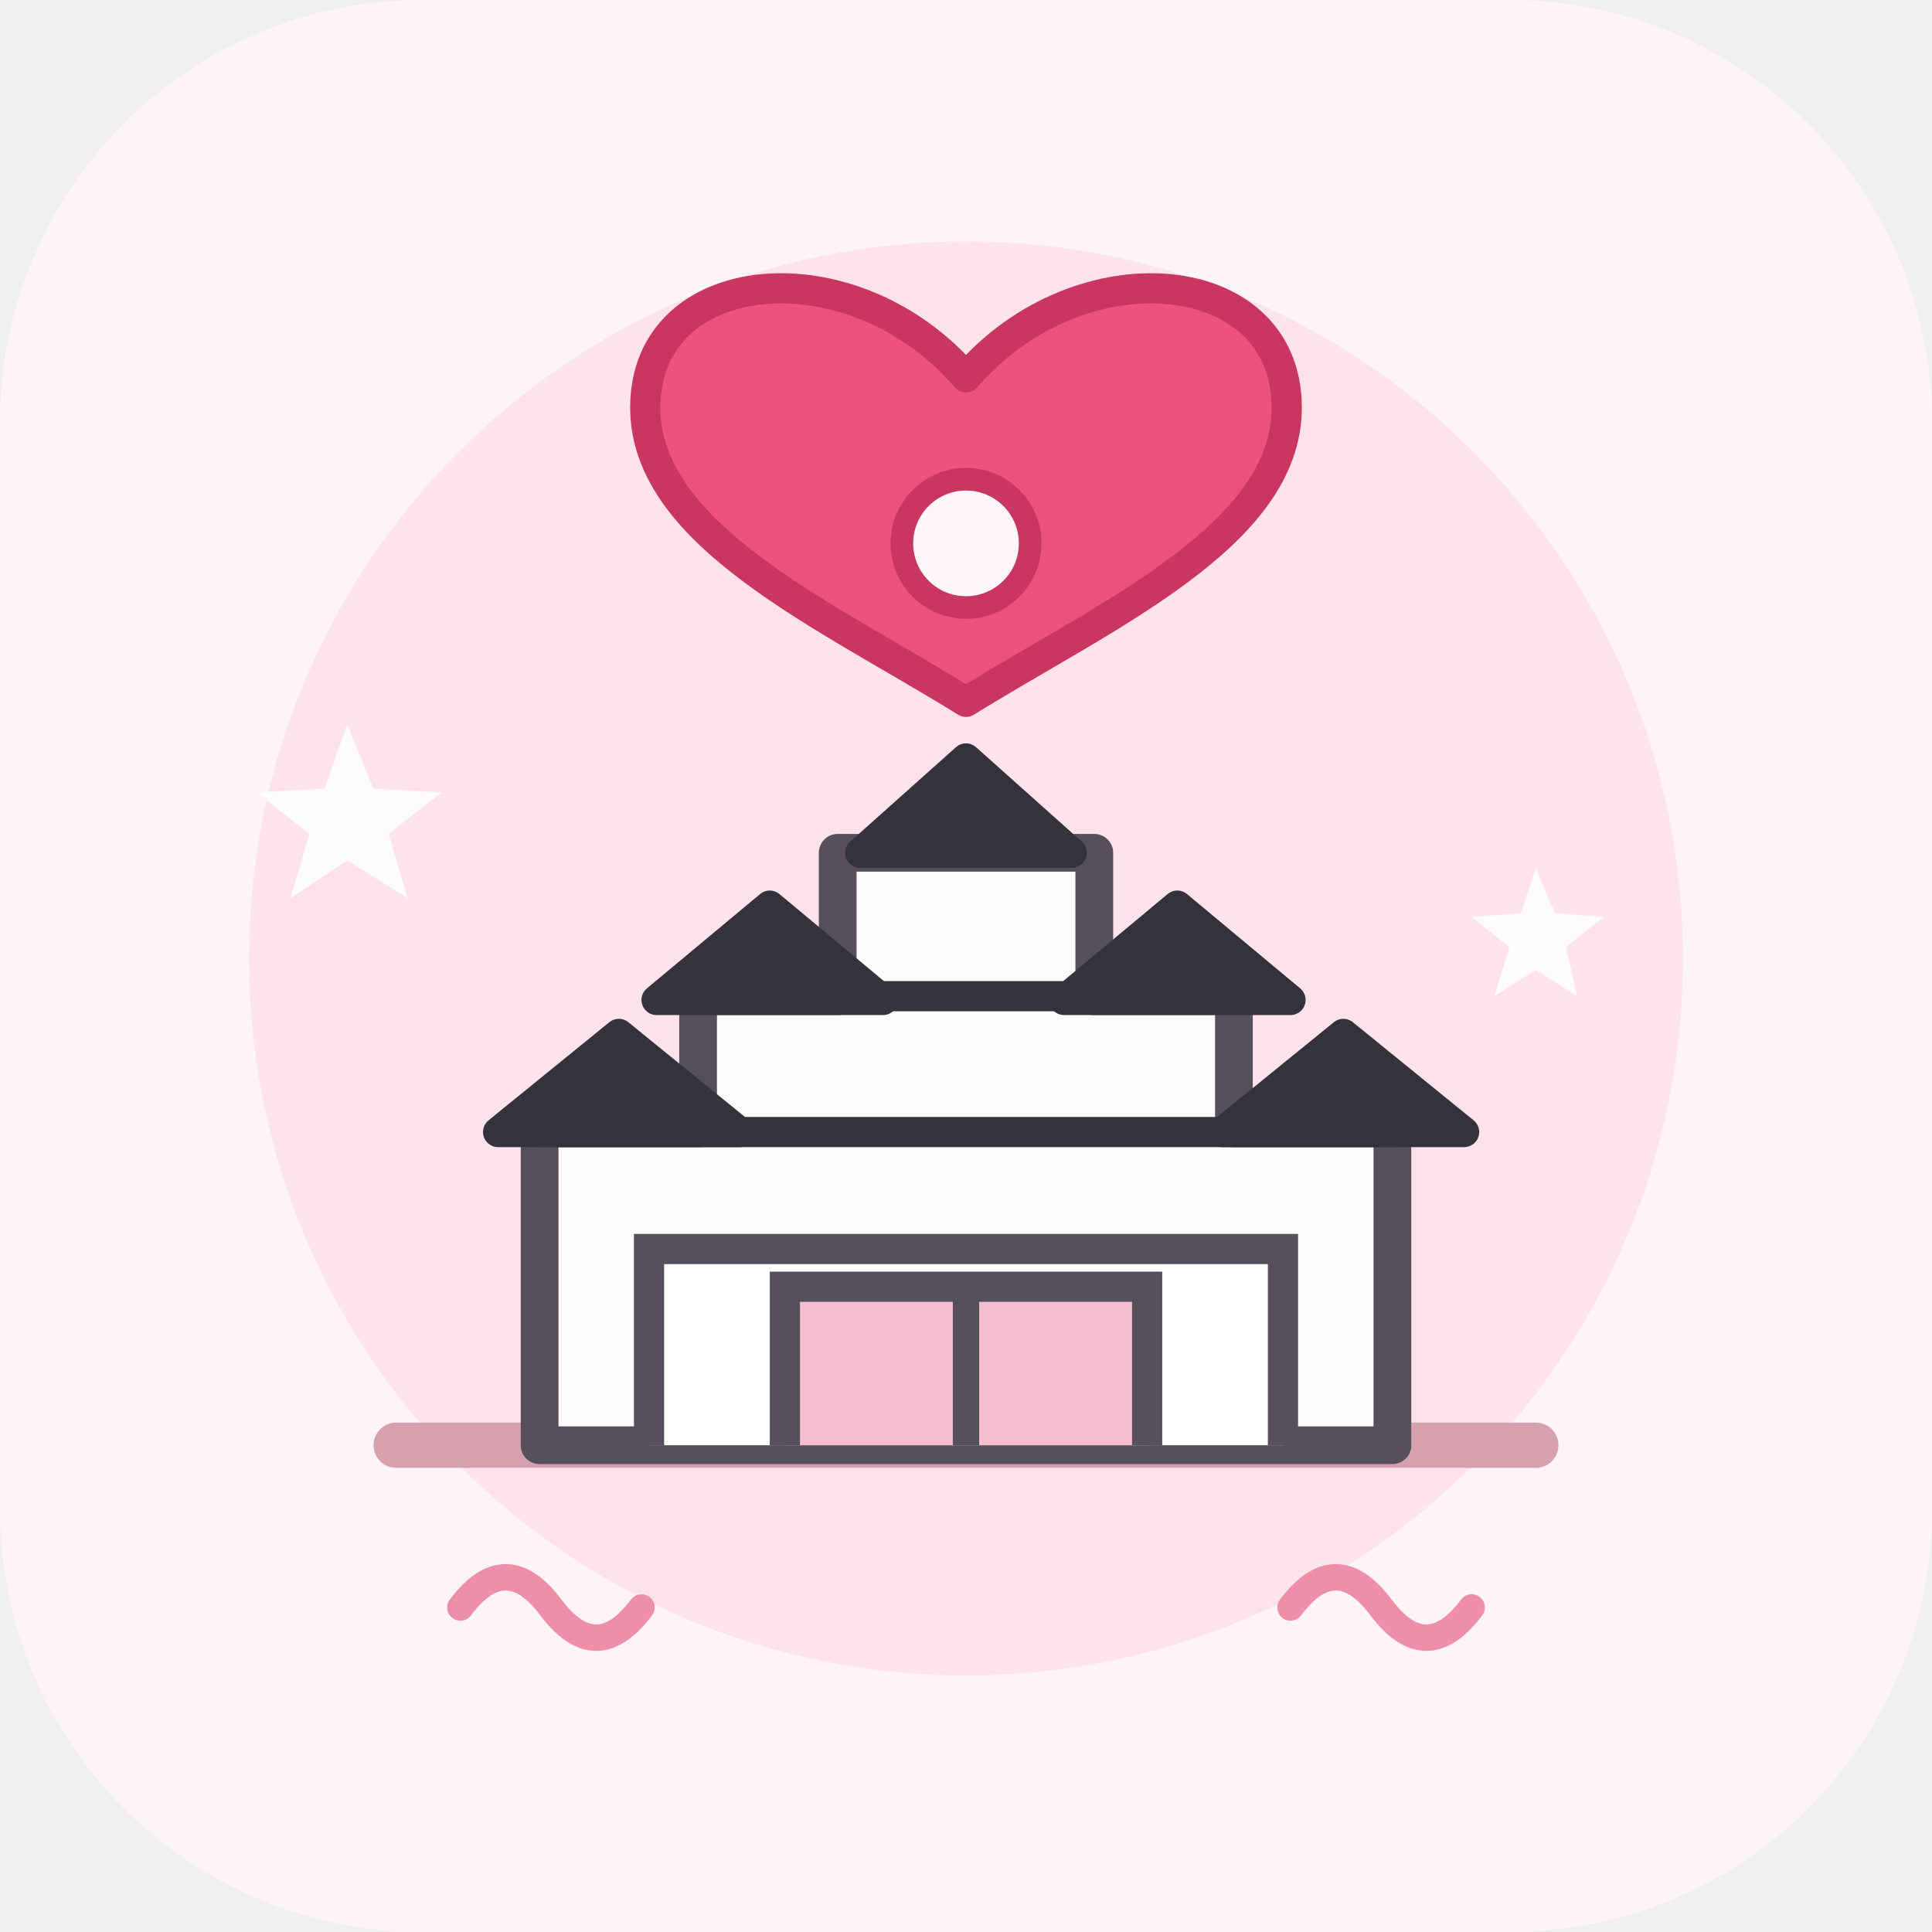
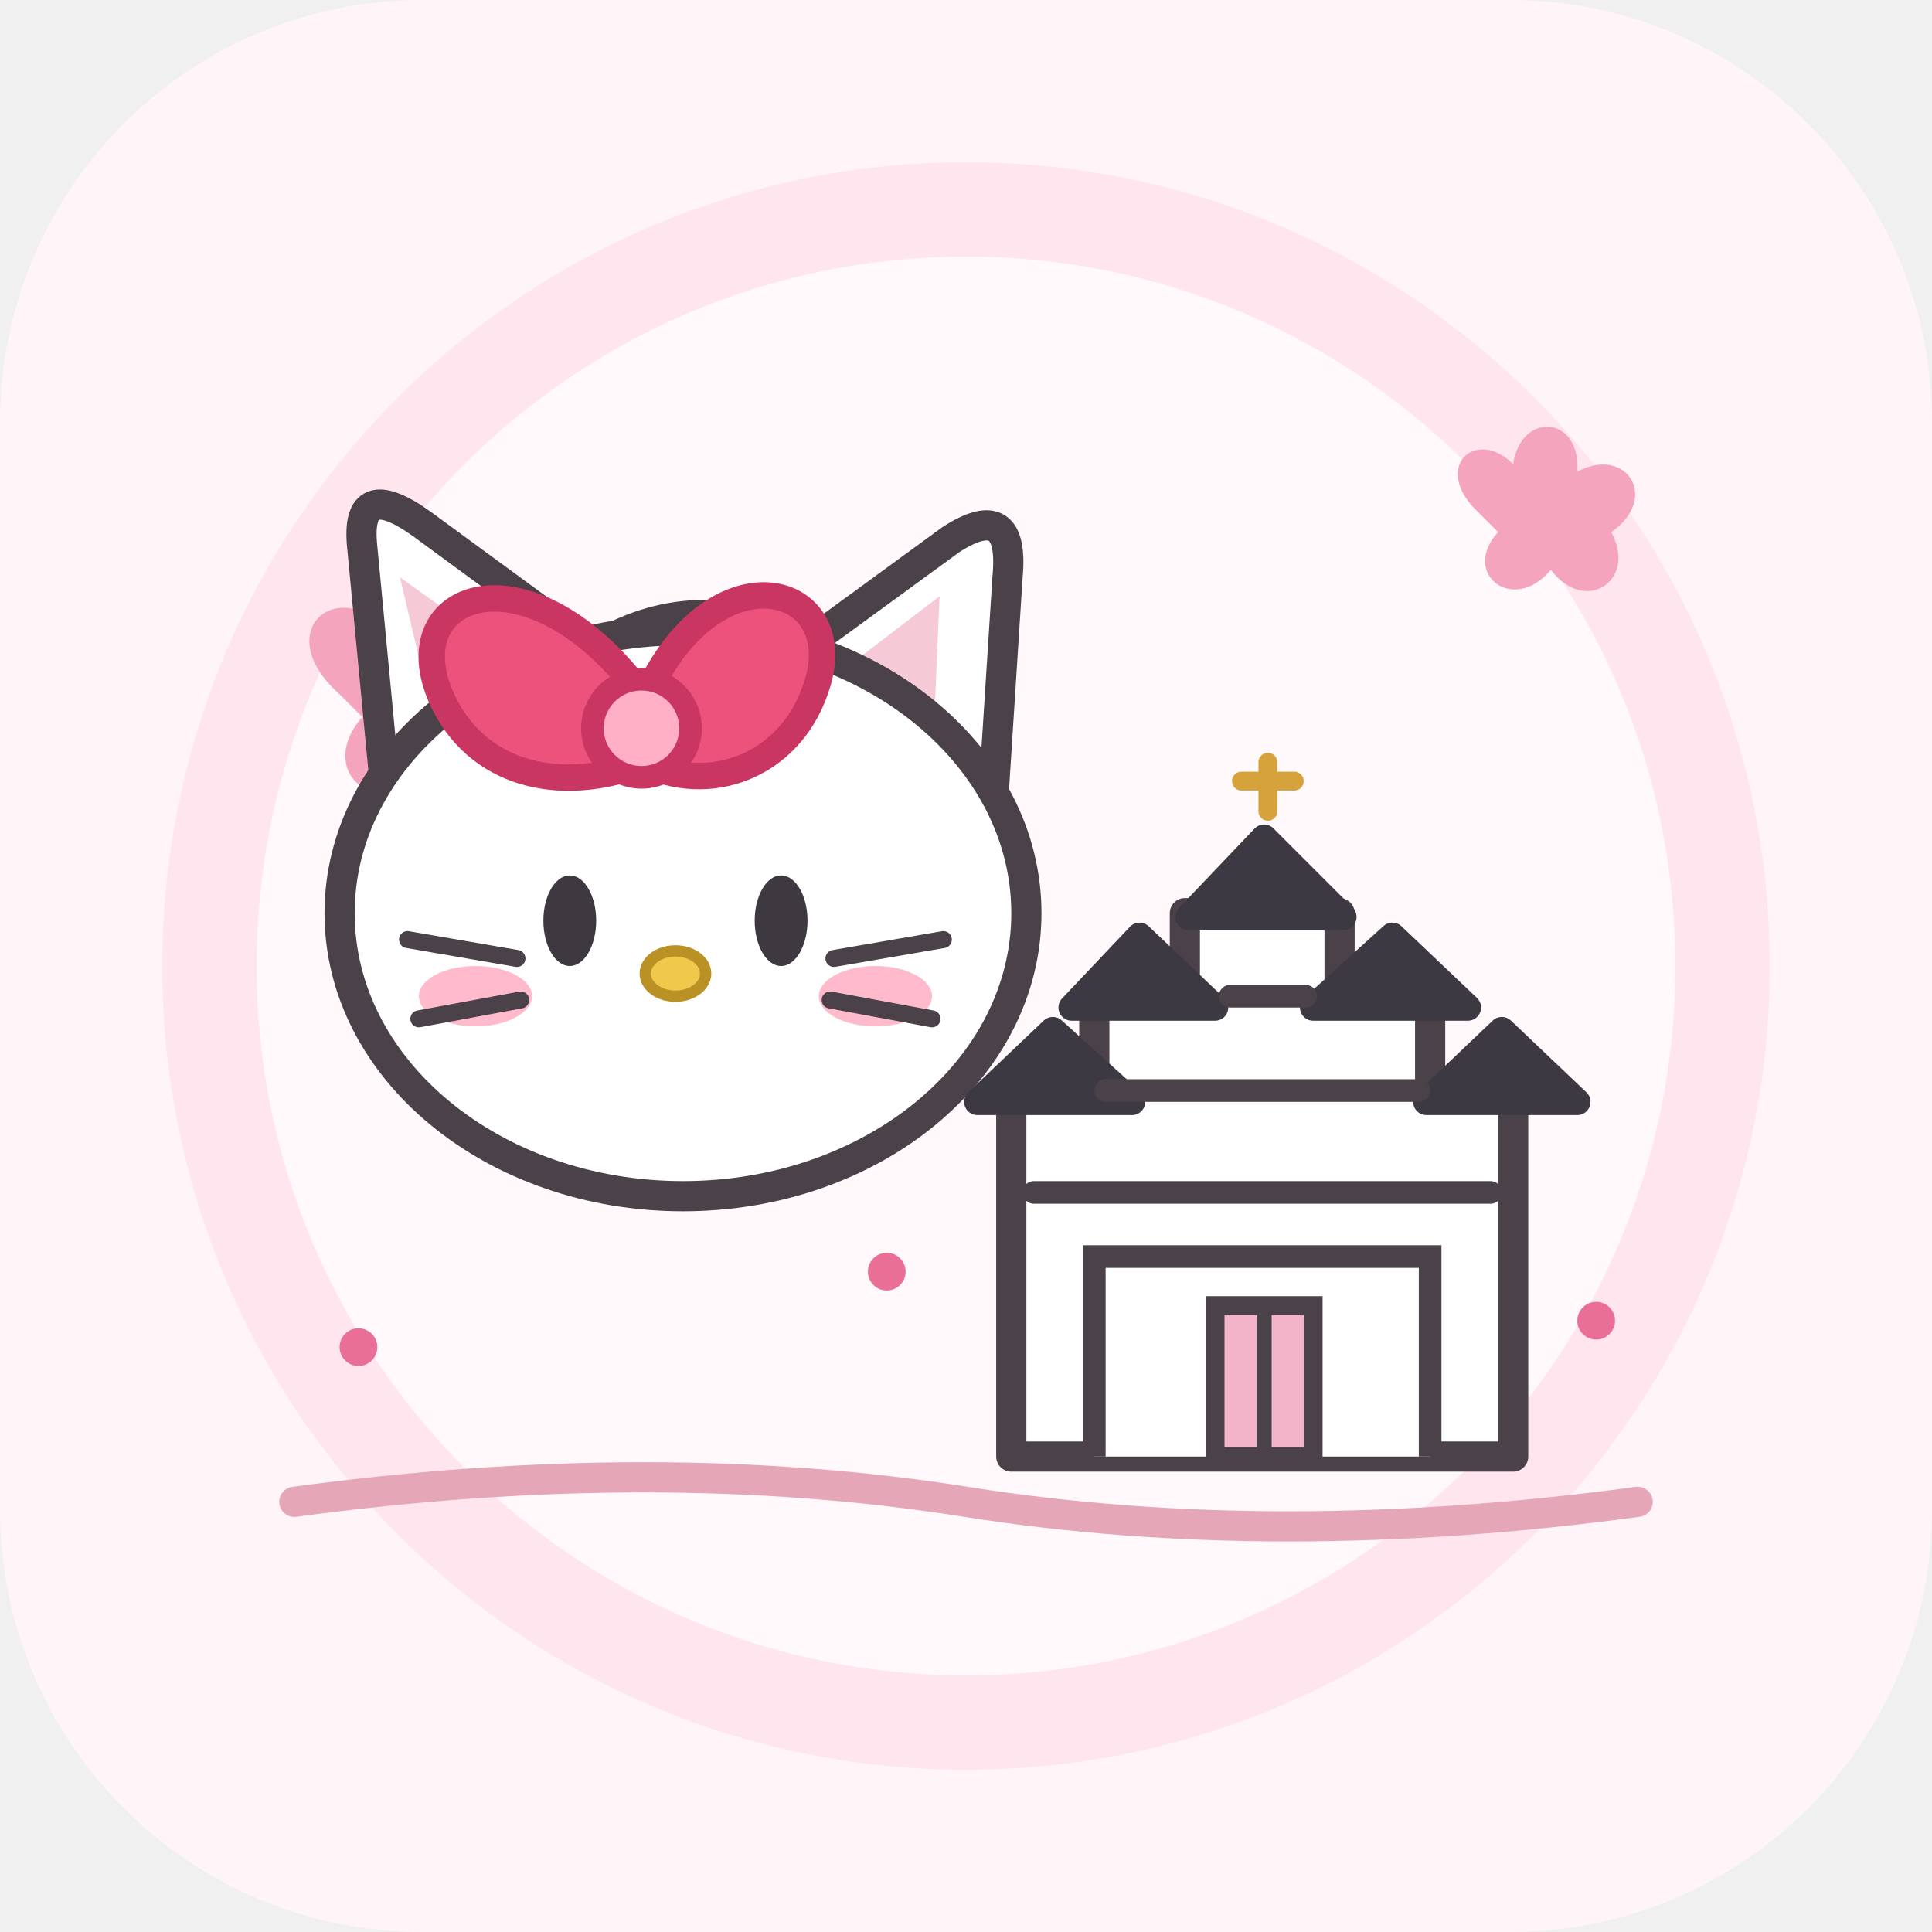
<svg xmlns="http://www.w3.org/2000/svg" viewBox="0 0 512 512">
-   <rect width="512" height="512" rx="112" fill="#fff4f7" />
-   <circle cx="256" cy="254" r="190" fill="#ffe3ec" />
-   <path d="M105 383h302" stroke="#d7a0af" stroke-width="12" stroke-linecap="round" />
-   <path d="M143 383V299h42v-35h37v-38h68v38h37v35h42v84z" fill="#fffdfb" stroke="#55505a" stroke-width="10" stroke-linejoin="round" />
-   <path d="M132 300l32-26 32 26zm42-35l30-25 30 25zm54-39l28-25 28 25zm54 39l30-25 30 25zm42 35l32-26 32 26z" fill="#34323b" stroke="#34323b" stroke-width="8" stroke-linejoin="round" />
-   <path d="M143 300h226M185 264h142M239 226h34" fill="none" stroke="#34323b" stroke-width="8" stroke-linecap="round" />
-   <path d="M172 383v-52h168v52" fill="#fff" stroke="#55505a" stroke-width="8" />
-   <path d="M208 383v-42h96v42" fill="#f6bfd0" stroke="#55505a" stroke-width="8" />
-   <path d="M256 341v42" stroke="#55505a" stroke-width="7" />
-   <path d="M256 100c-30-35-85-30-85 8 0 34 48 55 85 78 37-23 85-44 85-78 0-38-55-43-85-8z" fill="#ed527c" stroke="#c93662" stroke-width="8" stroke-linejoin="round" />
-   <circle cx="256" cy="144" r="17" fill="#fff7fa" stroke="#c93662" stroke-width="6" />
-   <path d="M92 192l7 17 18 1-14 11 5 17-16-10-15 10 5-17-14-11 18-1z" fill="#fffdfb" />
-   <path d="M407 230l5 12 13 1-10 8 3 13-11-7-11 7 4-13-10-8 13-1z" fill="#fffdfb" />
-   <path d="M122 426q12-16 24 0t24 0" fill="none" stroke="#ed8eaa" stroke-width="7" stroke-linecap="round" />
-   <path d="M342 426q12-16 24 0t24 0" fill="none" stroke="#ed8eaa" stroke-width="7" stroke-linecap="round" />
+   <rect width="512" height="512" rx="112" fill="#fff5f8" />
+   <circle cx="256" cy="256" r="213" fill="#ffe5ed" />
+   <circle cx="256" cy="256" r="188" fill="#fff9fb" />
+   <g fill="#f4a4bd">
+     <path d="M90 184c-18-16-2-31 12-18 3-19 24-17 23 2 18-9 29 10 12 22 10 17-9 29-22 13-14 16-32 2-19-13z" />
+     <path d="M392 136c-13-12-1-23 9-13 2-14 18-13 17 2 13-7 22 7 9 16 7 13-7 22-16 10-10 12-24 1-14-10z" />
+   </g>
+   <path d="M104 229L96 145Q94 126 112 139L157 172Q184 155 215 170L252 143Q269 132 267 153L262 231Z" fill="#fff" stroke="#4b4148" stroke-width="8" stroke-linejoin="round" />
+   <path d="M106 153L148 183L118 204Z" fill="#f6c9d7" />
+   <path d="M249 158L215 184L247 204Z" fill="#f6c9d7" />
+   <ellipse cx="181" cy="242" rx="91" ry="75" fill="#fff" stroke="#4b4148" stroke-width="8" />
+   <path d="M166 179C137 145 105 158 117 185C126 205 148 211 171 202Z" fill="#ed527c" stroke="#c93662" stroke-width="7" stroke-linejoin="round" />
+   <path d="M174 179C193 145 226 156 216 183C209 203 188 211 170 202Z" fill="#ed527c" stroke="#c93662" stroke-width="7" stroke-linejoin="round" />
+   <circle cx="170" cy="193" r="13" fill="#ffb0c6" stroke="#c93662" stroke-width="6" />
+   <ellipse cx="151" cy="244" rx="7" ry="12" fill="#3e3940" />
+   <ellipse cx="207" cy="244" rx="7" ry="12" fill="#3e3940" />
+   <ellipse cx="179" cy="258" rx="8" ry="6" fill="#f0c84c" stroke="#b99124" stroke-width="3" />
+   <ellipse cx="126" cy="264" rx="15" ry="8" fill="#ffb4c7" opacity=".9" />
+   <ellipse cx="232" cy="264" rx="15" ry="8" fill="#ffb4c7" opacity=".9" />
+   <g stroke="#4b4148" stroke-width="4.5" stroke-linecap="round">
+     <path d="M137 254L108 249M138 265L111 270M221 254L250 249M220 265L247 270" />
+   </g>
+   <path d="M268 386V290H290V266H314V242H355V266H379V290H401V386Z" fill="#fff" stroke="#4b4148" stroke-width="8" stroke-linejoin="round" />
+   <path d="M259 292L279 273L300 292ZM284 267L302 248L322 267ZM315 243L335 222L356 243ZM348 267L369 248L389 267ZM378 292L398 273L418 292Z" fill="#3c3942" stroke="#3c3942" stroke-width="7" stroke-linejoin="round" />
+   <path d="M274 316H395M293 289H376M326 264H346" stroke="#4b4148" stroke-width="6" stroke-linecap="round" />
+   <path d="M290 386V333H379V386" fill="#fff" stroke="#4b4148" stroke-width="6" />
+   <path d="M322 386V346H348V386Z" fill="#f3b3c8" stroke="#4b4148" stroke-width="5" />
+   <path d="M335 346V386" stroke="#4b4148" stroke-width="4" />
+   <path d="M336 215V202M329 207H343" stroke="#d6a23b" stroke-width="5" stroke-linecap="round" />
+   <path d="M78 398Q174 385 256 398T434 398" fill="none" stroke="#e5a6b8" stroke-width="8" stroke-linecap="round" />
+   <g fill="#e96f96">
+     <circle cx="95" cy="357" r="5" />
+     <circle cx="235" cy="337" r="5" />
+     <circle cx="423" cy="350" r="5" />
+   </g>
</svg>
